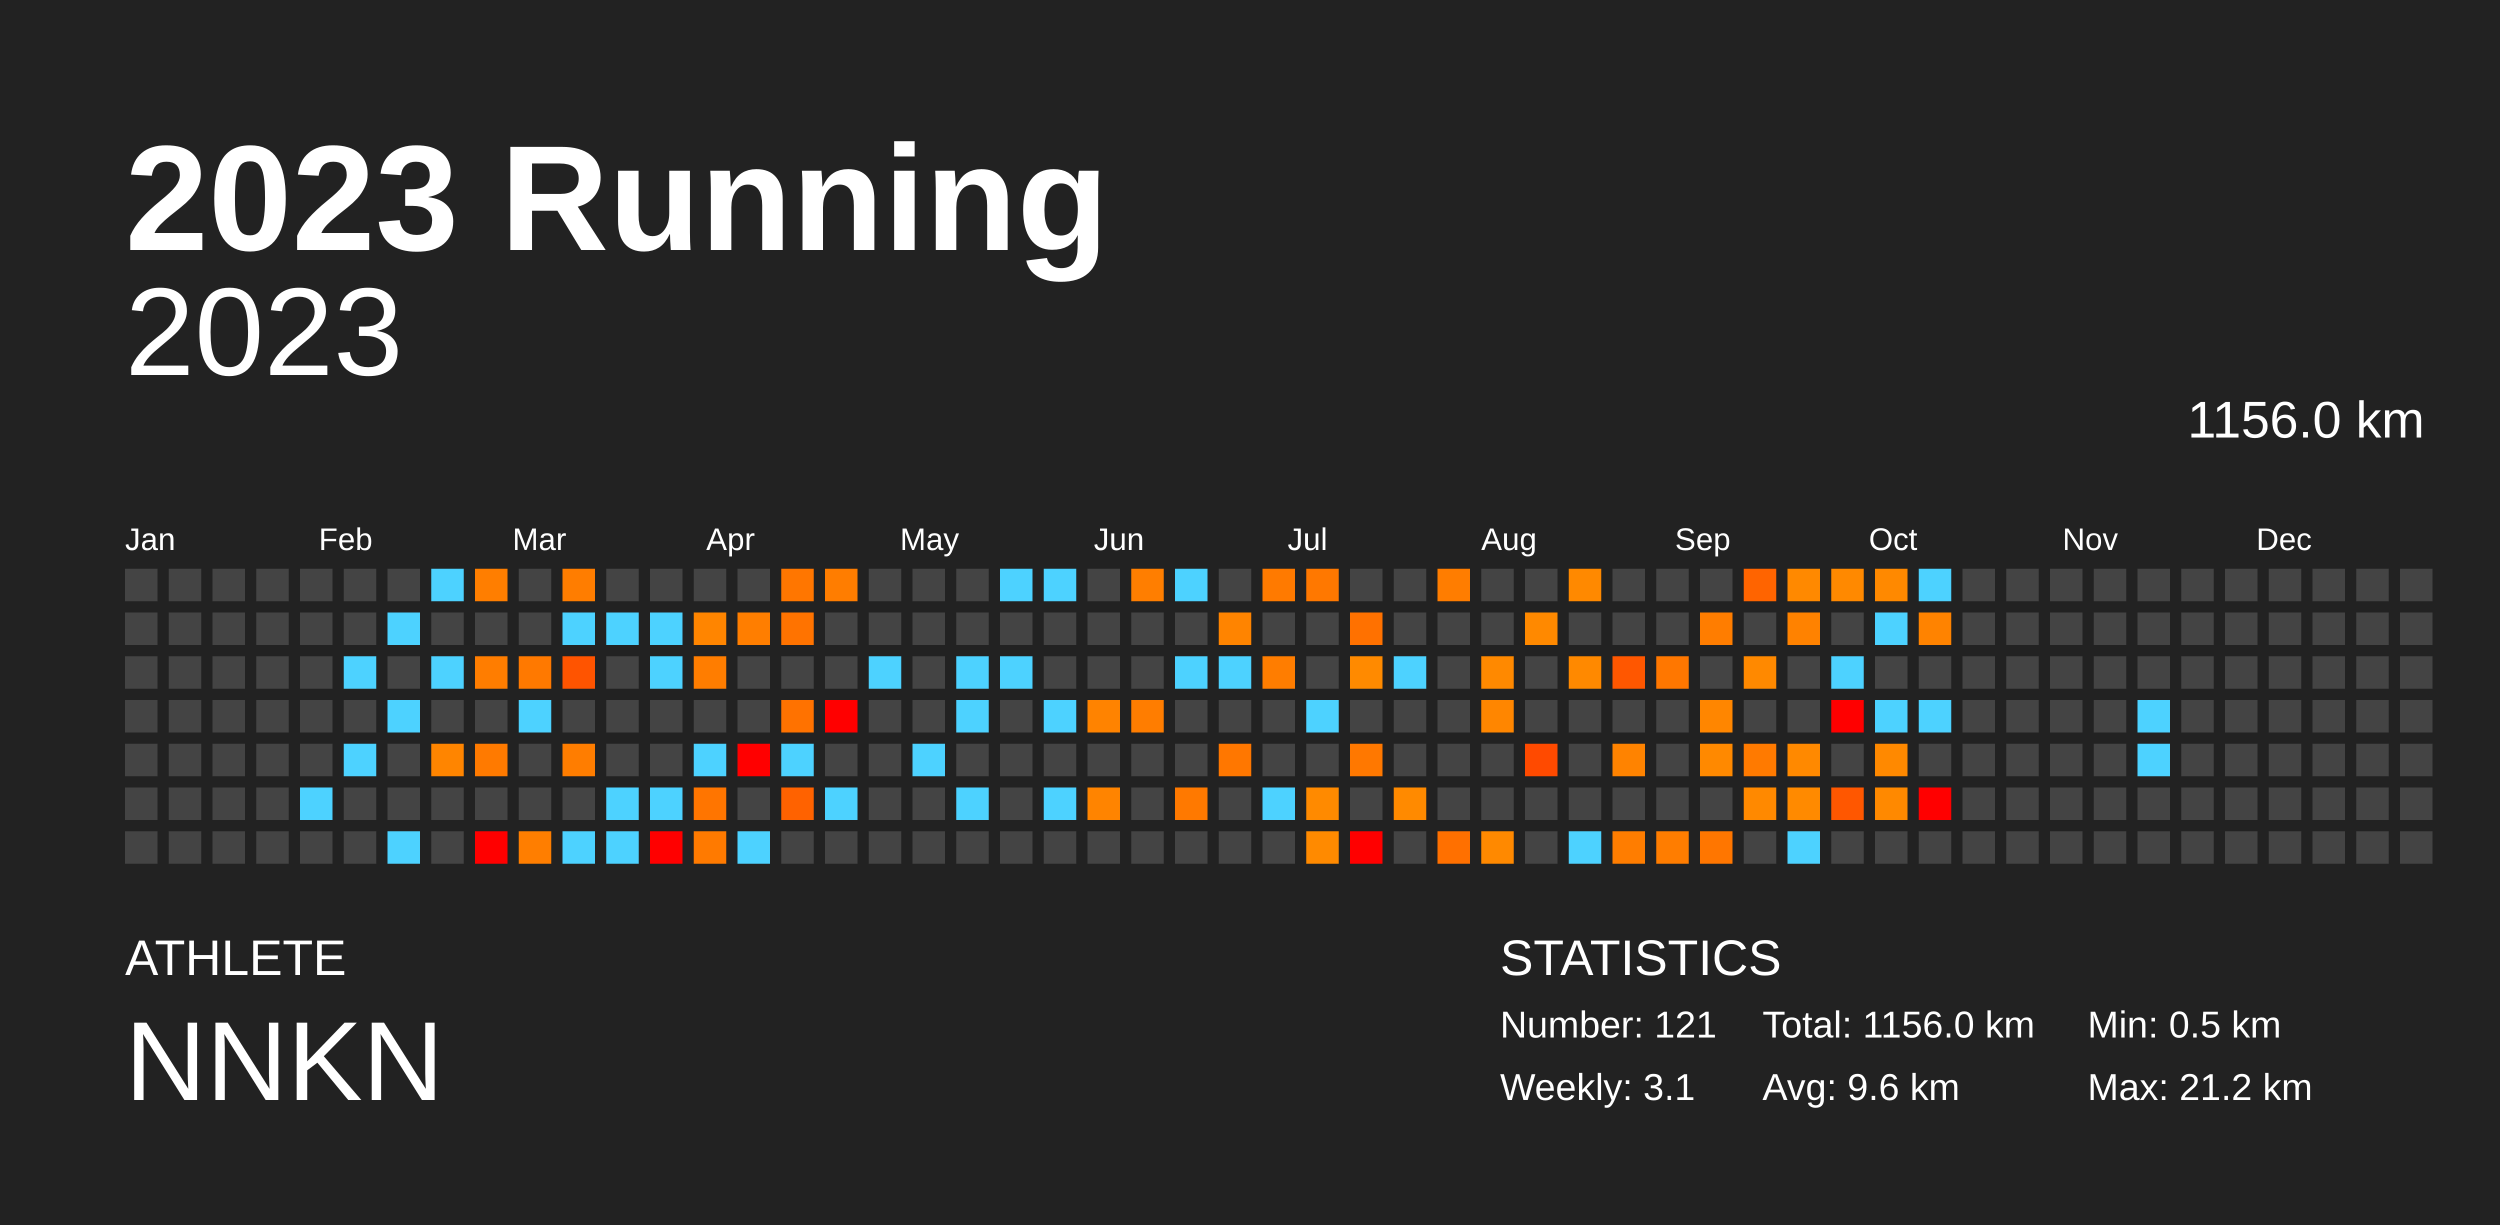
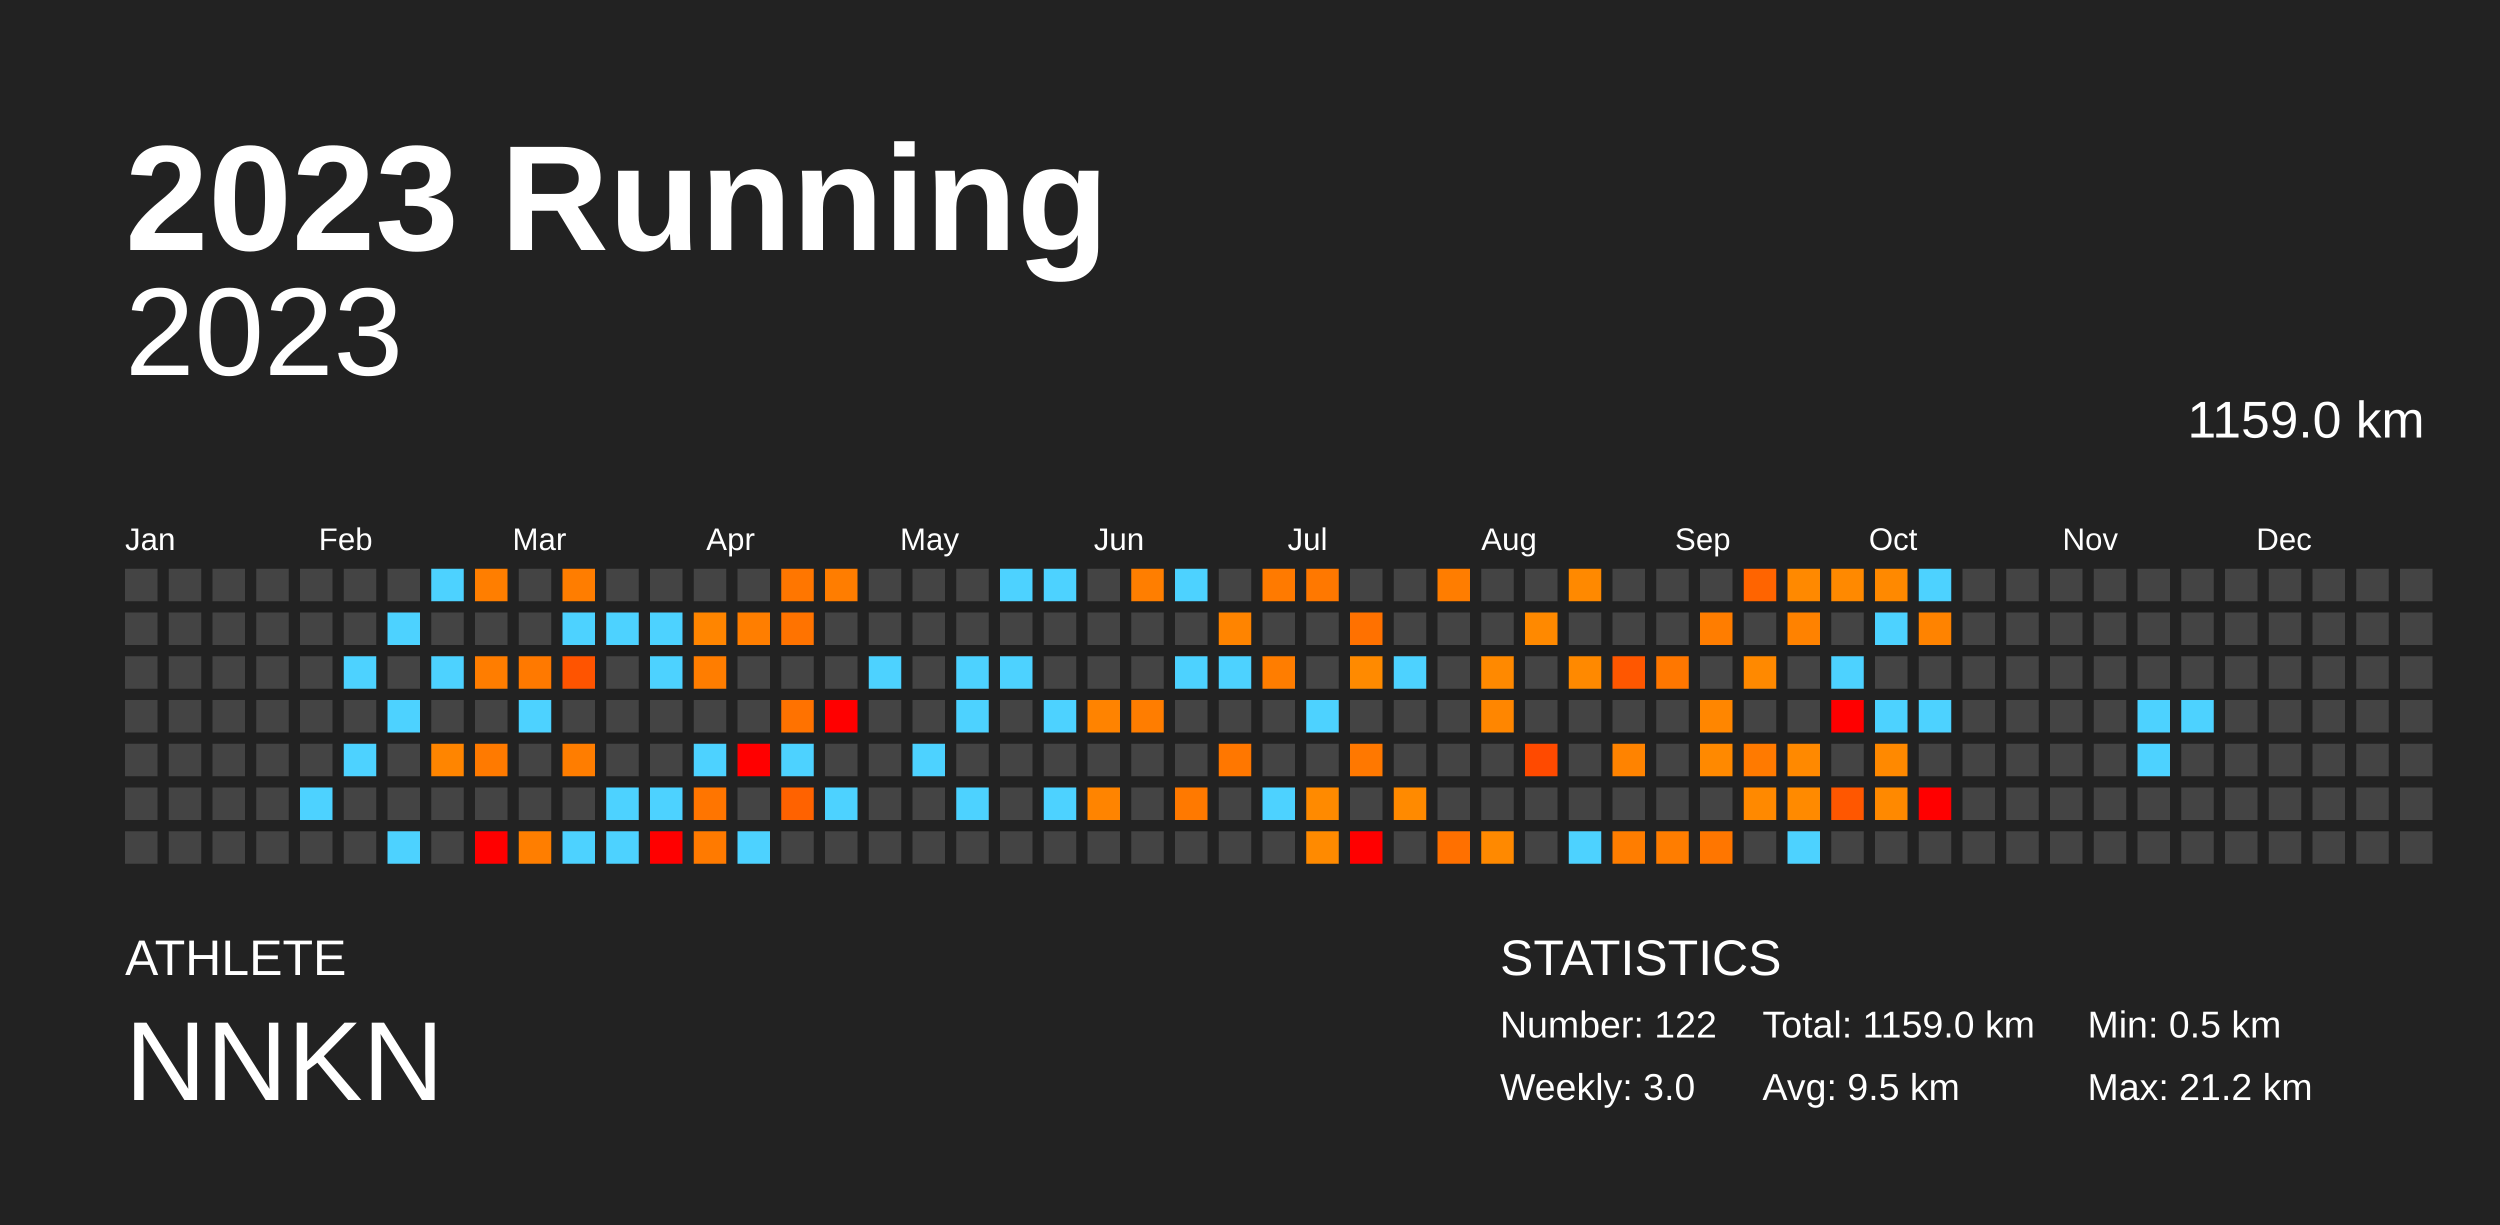
<svg xmlns="http://www.w3.org/2000/svg" baseProfile="full" height="98mm" version="1.1" viewBox="0,0,200,98" width="200mm">
  <defs />
  <rect fill="#222222" height="98" width="200" x="0" y="0" />
  <text fill="#FFFFFF" style="font-size:12px; font-family:Arial; font-weight:bold;" x="10" y="20">2023 Running</text>
  <text fill="#FFFFFF" style="font-size:4px; font-family:Arial" x="10" y="78">ATHLETE</text>
  <text fill="#FFFFFF" style="font-size:9px; font-family:Arial" x="10" y="88">NNKN</text>
  <text fill="#FFFFFF" style="font-size:4px; font-family:Arial" x="120" y="78">STATISTICS</text>
-   <text fill="#FFFFFF" style="font-size:3px; font-family:Arial" x="120" y="83">Number: 121</text>
-   <text fill="#FFFFFF" style="font-size:3px; font-family:Arial" x="120" y="88">Weekly: 3.1</text>
-   <text fill="#FFFFFF" style="font-size:3px; font-family:Arial" x="141" y="83">Total: 1156.0 km</text>
-   <text fill="#FFFFFF" style="font-size:3px; font-family:Arial" x="141" y="88">Avg: 9.6 km</text>
+   <text fill="#FFFFFF" style="font-size:3px; font-family:Arial" x="120" y="83">Number: 122</text>
+   <text fill="#FFFFFF" style="font-size:3px; font-family:Arial" x="120" y="88">Weekly: 3.0</text>
+   <text fill="#FFFFFF" style="font-size:3px; font-family:Arial" x="141" y="83">Total: 1159.0 km</text>
+   <text fill="#FFFFFF" style="font-size:3px; font-family:Arial" x="141" y="88">Avg: 9.5 km</text>
  <text fill="#FFFFFF" style="font-size:3px; font-family:Arial" x="167" y="83">Min: 0.5 km</text>
  <text fill="#FFFFFF" style="font-size:3px; font-family:Arial" x="167" y="88">Max: 21.2 km</text>
  <text alignment-baseline="hanging" fill="#FFFFFF" style="font-size:10.0px; font-family:Arial;" x="10" y="30">2023</text>
-   <text alignment-baseline="hanging" fill="#FFFFFF" style="font-size:4.125px; font-family:Arial;" x="175" y="35">1156.0 km</text>
+   <text alignment-baseline="hanging" fill="#FFFFFF" style="font-size:4.125px; font-family:Arial;" x="175" y="35">1159.0 km</text>
  <text fill="#FFFFFF" style="font-size:2.5px; font-family:Arial" x="10.0" y="44">Jan</text>
  <text fill="#FFFFFF" style="font-size:2.5px; font-family:Arial" x="25.5" y="44">Feb</text>
  <text fill="#FFFFFF" style="font-size:2.5px; font-family:Arial" x="41.0" y="44">Mar</text>
  <text fill="#FFFFFF" style="font-size:2.5px; font-family:Arial" x="56.5" y="44">Apr</text>
  <text fill="#FFFFFF" style="font-size:2.5px; font-family:Arial" x="72.0" y="44">May</text>
  <text fill="#FFFFFF" style="font-size:2.5px; font-family:Arial" x="87.5" y="44">Jun</text>
  <text fill="#FFFFFF" style="font-size:2.5px; font-family:Arial" x="103.0" y="44">Jul</text>
  <text fill="#FFFFFF" style="font-size:2.5px; font-family:Arial" x="118.5" y="44">Aug</text>
  <text fill="#FFFFFF" style="font-size:2.5px; font-family:Arial" x="134.0" y="44">Sep</text>
  <text fill="#FFFFFF" style="font-size:2.5px; font-family:Arial" x="149.5" y="44">Oct</text>
  <text fill="#FFFFFF" style="font-size:2.5px; font-family:Arial" x="165.0" y="44">Nov</text>
  <text fill="#FFFFFF" style="font-size:2.5px; font-family:Arial" x="180.5" y="44">Dec</text>
  <rect fill="#444444" height="2.6" width="2.6" x="10.0" y="45.5" />
  <rect fill="#444444" height="2.6" width="2.6" x="10.0" y="49.0" />
  <rect fill="#444444" height="2.6" width="2.6" x="10.0" y="52.5" />
  <rect fill="#444444" height="2.6" width="2.6" x="10.0" y="56.0" />
  <rect fill="#444444" height="2.6" width="2.6" x="10.0" y="59.5" />
  <rect fill="#444444" height="2.6" width="2.6" x="10.0" y="63.0" />
  <rect fill="#444444" height="2.6" width="2.6" x="10.0" y="66.5" />
  <rect fill="#444444" height="2.6" width="2.6" x="13.5" y="45.5" />
  <rect fill="#444444" height="2.6" width="2.6" x="13.5" y="49.0" />
  <rect fill="#444444" height="2.6" width="2.6" x="13.5" y="52.5" />
  <rect fill="#444444" height="2.6" width="2.6" x="13.5" y="56.0" />
  <rect fill="#444444" height="2.6" width="2.6" x="13.5" y="59.5" />
  <rect fill="#444444" height="2.6" width="2.6" x="13.5" y="63.0" />
  <rect fill="#444444" height="2.6" width="2.6" x="13.5" y="66.5" />
  <rect fill="#444444" height="2.6" width="2.6" x="17.0" y="45.5" />
  <rect fill="#444444" height="2.6" width="2.6" x="17.0" y="49.0" />
  <rect fill="#444444" height="2.6" width="2.6" x="17.0" y="52.5" />
  <rect fill="#444444" height="2.6" width="2.6" x="17.0" y="56.0" />
  <rect fill="#444444" height="2.6" width="2.6" x="17.0" y="59.5" />
  <rect fill="#444444" height="2.6" width="2.6" x="17.0" y="63.0" />
  <rect fill="#444444" height="2.6" width="2.6" x="17.0" y="66.5" />
  <rect fill="#444444" height="2.6" width="2.6" x="20.5" y="45.5" />
  <rect fill="#444444" height="2.6" width="2.6" x="20.5" y="49.0" />
  <rect fill="#444444" height="2.6" width="2.6" x="20.5" y="52.5" />
  <rect fill="#444444" height="2.6" width="2.6" x="20.5" y="56.0" />
  <rect fill="#444444" height="2.6" width="2.6" x="20.5" y="59.5" />
  <rect fill="#444444" height="2.6" width="2.6" x="20.5" y="63.0" />
  <rect fill="#444444" height="2.6" width="2.6" x="20.5" y="66.5" />
  <rect fill="#444444" height="2.6" width="2.6" x="24.0" y="45.5" />
  <rect fill="#444444" height="2.6" width="2.6" x="24.0" y="49.0" />
  <rect fill="#444444" height="2.6" width="2.6" x="24.0" y="52.5" />
  <rect fill="#444444" height="2.6" width="2.6" x="24.0" y="56.0" />
  <rect fill="#444444" height="2.6" width="2.6" x="24.0" y="59.5" />
  <rect fill="#4dd2ff" height="2.6" width="2.6" x="24.0" y="63.0" />
  <rect fill="#444444" height="2.6" width="2.6" x="24.0" y="66.5" />
  <rect fill="#444444" height="2.6" width="2.6" x="27.5" y="45.5" />
  <rect fill="#444444" height="2.6" width="2.6" x="27.5" y="49.0" />
  <rect fill="#4dd2ff" height="2.6" width="2.6" x="27.5" y="52.5" />
  <rect fill="#444444" height="2.6" width="2.6" x="27.5" y="56.0" />
  <rect fill="#4dd2ff" height="2.6" width="2.6" x="27.5" y="59.5" />
  <rect fill="#444444" height="2.6" width="2.6" x="27.5" y="63.0" />
  <rect fill="#444444" height="2.6" width="2.6" x="27.5" y="66.5" />
  <rect fill="#444444" height="2.6" width="2.6" x="31.0" y="45.5" />
  <rect fill="#4dd2ff" height="2.6" width="2.6" x="31.0" y="49.0" />
  <rect fill="#444444" height="2.6" width="2.6" x="31.0" y="52.5" />
  <rect fill="#4dd2ff" height="2.6" width="2.6" x="31.0" y="56.0" />
  <rect fill="#444444" height="2.6" width="2.6" x="31.0" y="59.5" />
  <rect fill="#444444" height="2.6" width="2.6" x="31.0" y="63.0" />
  <rect fill="#4dd2ff" height="2.6" width="2.6" x="31.0" y="66.5" />
  <rect fill="#4dd2ff" height="2.6" width="2.6" x="34.5" y="45.5" />
  <rect fill="#444444" height="2.6" width="2.6" x="34.5" y="49.0" />
  <rect fill="#4dd2ff" height="2.6" width="2.6" x="34.5" y="52.5" />
  <rect fill="#444444" height="2.6" width="2.6" x="34.5" y="56.0" />
  <rect fill="#ff8500" height="2.6" width="2.6" x="34.5" y="59.5" />
  <rect fill="#444444" height="2.6" width="2.6" x="34.5" y="63.0" />
  <rect fill="#444444" height="2.6" width="2.6" x="34.5" y="66.5" />
  <rect fill="#ff7e00" height="2.6" width="2.6" x="38.0" y="45.5" />
  <rect fill="#444444" height="2.6" width="2.6" x="38.0" y="49.0" />
  <rect fill="#ff7d00" height="2.6" width="2.6" x="38.0" y="52.5" />
  <rect fill="#444444" height="2.6" width="2.6" x="38.0" y="56.0" />
  <rect fill="#ff7a00" height="2.6" width="2.6" x="38.0" y="59.5" />
  <rect fill="#444444" height="2.6" width="2.6" x="38.0" y="63.0" />
  <rect fill="red" height="2.6" width="2.6" x="38.0" y="66.5" />
  <rect fill="#444444" height="2.6" width="2.6" x="41.5" y="45.5" />
  <rect fill="#444444" height="2.6" width="2.6" x="41.5" y="49.0" />
  <rect fill="#ff7900" height="2.6" width="2.6" x="41.5" y="52.5" />
  <rect fill="#4dd2ff" height="2.6" width="2.6" x="41.5" y="56.0" />
  <rect fill="#444444" height="2.6" width="2.6" x="41.5" y="59.5" />
  <rect fill="#444444" height="2.6" width="2.6" x="41.5" y="63.0" />
  <rect fill="#ff7e00" height="2.6" width="2.6" x="41.5" y="66.5" />
  <rect fill="#ff7d00" height="2.6" width="2.6" x="45.0" y="45.5" />
  <rect fill="#4dd2ff" height="2.6" width="2.6" x="45.0" y="49.0" />
  <rect fill="#ff5400" height="2.6" width="2.6" x="45.0" y="52.5" />
  <rect fill="#444444" height="2.6" width="2.6" x="45.0" y="56.0" />
  <rect fill="#ff7d00" height="2.6" width="2.6" x="45.0" y="59.5" />
  <rect fill="#444444" height="2.6" width="2.6" x="45.0" y="63.0" />
  <rect fill="#4dd2ff" height="2.6" width="2.6" x="45.0" y="66.5" />
  <rect fill="#444444" height="2.6" width="2.6" x="48.5" y="45.5" />
  <rect fill="#4dd2ff" height="2.6" width="2.6" x="48.5" y="49.0" />
  <rect fill="#444444" height="2.6" width="2.6" x="48.5" y="52.5" />
  <rect fill="#444444" height="2.6" width="2.6" x="48.5" y="56.0" />
  <rect fill="#444444" height="2.6" width="2.6" x="48.5" y="59.5" />
  <rect fill="#4dd2ff" height="2.6" width="2.6" x="48.5" y="63.0" />
  <rect fill="#4dd2ff" height="2.6" width="2.6" x="48.5" y="66.5" />
  <rect fill="#444444" height="2.6" width="2.6" x="52.0" y="45.5" />
  <rect fill="#4dd2ff" height="2.6" width="2.6" x="52.0" y="49.0" />
  <rect fill="#4dd2ff" height="2.6" width="2.6" x="52.0" y="52.5" />
  <rect fill="#444444" height="2.6" width="2.6" x="52.0" y="56.0" />
  <rect fill="#444444" height="2.6" width="2.6" x="52.0" y="59.5" />
  <rect fill="#4dd2ff" height="2.6" width="2.6" x="52.0" y="63.0" />
  <rect fill="red" height="2.6" width="2.6" x="52.0" y="66.5" />
  <rect fill="#444444" height="2.6" width="2.6" x="55.5" y="45.5" />
  <rect fill="#ff8500" height="2.6" width="2.6" x="55.5" y="49.0" />
  <rect fill="#ff7d00" height="2.6" width="2.6" x="55.5" y="52.5" />
  <rect fill="#444444" height="2.6" width="2.6" x="55.5" y="56.0" />
  <rect fill="#4dd2ff" height="2.6" width="2.6" x="55.5" y="59.5" />
  <rect fill="#ff7500" height="2.6" width="2.6" x="55.5" y="63.0" />
  <rect fill="#ff7a00" height="2.6" width="2.6" x="55.5" y="66.5" />
  <rect fill="#444444" height="2.6" width="2.6" x="59.0" y="45.5" />
  <rect fill="#ff7e00" height="2.6" width="2.6" x="59.0" y="49.0" />
  <rect fill="#444444" height="2.6" width="2.6" x="59.0" y="52.5" />
  <rect fill="#444444" height="2.6" width="2.6" x="59.0" y="56.0" />
  <rect fill="red" height="2.6" width="2.6" x="59.0" y="59.5" />
  <rect fill="#444444" height="2.6" width="2.6" x="59.0" y="63.0" />
  <rect fill="#4dd2ff" height="2.6" width="2.6" x="59.0" y="66.5" />
  <rect fill="#ff7600" height="2.6" width="2.6" x="62.5" y="45.5" />
  <rect fill="#ff7300" height="2.6" width="2.6" x="62.5" y="49.0" />
  <rect fill="#444444" height="2.6" width="2.6" x="62.5" y="52.5" />
  <rect fill="#ff7200" height="2.6" width="2.6" x="62.5" y="56.0" />
  <rect fill="#4dd2ff" height="2.6" width="2.6" x="62.5" y="59.5" />
  <rect fill="#ff6200" height="2.6" width="2.6" x="62.5" y="63.0" />
  <rect fill="#444444" height="2.6" width="2.6" x="62.5" y="66.5" />
  <rect fill="#ff7d00" height="2.6" width="2.6" x="66.0" y="45.5" />
  <rect fill="#444444" height="2.6" width="2.6" x="66.0" y="49.0" />
  <rect fill="#444444" height="2.6" width="2.6" x="66.0" y="52.5" />
  <rect fill="red" height="2.6" width="2.6" x="66.0" y="56.0" />
  <rect fill="#444444" height="2.6" width="2.6" x="66.0" y="59.5" />
  <rect fill="#4dd2ff" height="2.6" width="2.6" x="66.0" y="63.0" />
  <rect fill="#444444" height="2.6" width="2.6" x="66.0" y="66.5" />
  <rect fill="#444444" height="2.6" width="2.6" x="69.5" y="45.5" />
  <rect fill="#444444" height="2.6" width="2.6" x="69.5" y="49.0" />
  <rect fill="#4dd2ff" height="2.6" width="2.6" x="69.5" y="52.5" />
  <rect fill="#444444" height="2.6" width="2.6" x="69.5" y="56.0" />
  <rect fill="#444444" height="2.6" width="2.6" x="69.5" y="59.5" />
  <rect fill="#444444" height="2.6" width="2.6" x="69.5" y="63.0" />
  <rect fill="#444444" height="2.6" width="2.6" x="69.5" y="66.5" />
  <rect fill="#444444" height="2.6" width="2.6" x="73.0" y="45.5" />
  <rect fill="#444444" height="2.6" width="2.6" x="73.0" y="49.0" />
  <rect fill="#444444" height="2.6" width="2.6" x="73.0" y="52.5" />
  <rect fill="#444444" height="2.6" width="2.6" x="73.0" y="56.0" />
  <rect fill="#4dd2ff" height="2.6" width="2.6" x="73.0" y="59.5" />
  <rect fill="#444444" height="2.6" width="2.6" x="73.0" y="63.0" />
  <rect fill="#444444" height="2.6" width="2.6" x="73.0" y="66.5" />
  <rect fill="#444444" height="2.6" width="2.6" x="76.5" y="45.5" />
  <rect fill="#444444" height="2.6" width="2.6" x="76.5" y="49.0" />
  <rect fill="#4dd2ff" height="2.6" width="2.6" x="76.5" y="52.5" />
  <rect fill="#4dd2ff" height="2.6" width="2.6" x="76.5" y="56.0" />
  <rect fill="#444444" height="2.6" width="2.6" x="76.5" y="59.5" />
  <rect fill="#4dd2ff" height="2.6" width="2.6" x="76.5" y="63.0" />
  <rect fill="#444444" height="2.6" width="2.6" x="76.5" y="66.5" />
  <rect fill="#4dd2ff" height="2.6" width="2.6" x="80.0" y="45.5" />
  <rect fill="#444444" height="2.6" width="2.6" x="80.0" y="49.0" />
  <rect fill="#4dd2ff" height="2.6" width="2.6" x="80.0" y="52.5" />
  <rect fill="#444444" height="2.6" width="2.6" x="80.0" y="56.0" />
  <rect fill="#444444" height="2.6" width="2.6" x="80.0" y="59.5" />
  <rect fill="#444444" height="2.6" width="2.6" x="80.0" y="63.0" />
  <rect fill="#444444" height="2.6" width="2.6" x="80.0" y="66.5" />
  <rect fill="#4dd2ff" height="2.6" width="2.6" x="83.5" y="45.5" />
  <rect fill="#444444" height="2.6" width="2.6" x="83.5" y="49.0" />
  <rect fill="#444444" height="2.6" width="2.6" x="83.5" y="52.5" />
  <rect fill="#4dd2ff" height="2.6" width="2.6" x="83.5" y="56.0" />
  <rect fill="#444444" height="2.6" width="2.6" x="83.5" y="59.5" />
  <rect fill="#4dd2ff" height="2.6" width="2.6" x="83.5" y="63.0" />
  <rect fill="#444444" height="2.6" width="2.6" x="83.5" y="66.5" />
  <rect fill="#444444" height="2.6" width="2.6" x="87.0" y="45.5" />
  <rect fill="#444444" height="2.6" width="2.6" x="87.0" y="49.0" />
  <rect fill="#444444" height="2.6" width="2.6" x="87.0" y="52.5" />
  <rect fill="#ff8300" height="2.6" width="2.6" x="87.0" y="56.0" />
  <rect fill="#444444" height="2.6" width="2.6" x="87.0" y="59.5" />
  <rect fill="#ff8400" height="2.6" width="2.6" x="87.0" y="63.0" />
  <rect fill="#444444" height="2.6" width="2.6" x="87.0" y="66.5" />
  <rect fill="#ff7e00" height="2.6" width="2.6" x="90.5" y="45.5" />
  <rect fill="#444444" height="2.6" width="2.6" x="90.5" y="49.0" />
  <rect fill="#444444" height="2.6" width="2.6" x="90.5" y="52.5" />
  <rect fill="#ff7d00" height="2.6" width="2.6" x="90.5" y="56.0" />
  <rect fill="#444444" height="2.6" width="2.6" x="90.5" y="59.5" />
  <rect fill="#444444" height="2.6" width="2.6" x="90.5" y="63.0" />
  <rect fill="#444444" height="2.6" width="2.6" x="90.5" y="66.5" />
  <rect fill="#4dd2ff" height="2.6" width="2.6" x="94.0" y="45.5" />
  <rect fill="#444444" height="2.6" width="2.6" x="94.0" y="49.0" />
  <rect fill="#4dd2ff" height="2.6" width="2.6" x="94.0" y="52.5" />
  <rect fill="#444444" height="2.6" width="2.6" x="94.0" y="56.0" />
  <rect fill="#444444" height="2.6" width="2.6" x="94.0" y="59.5" />
  <rect fill="#ff7900" height="2.6" width="2.6" x="94.0" y="63.0" />
  <rect fill="#444444" height="2.6" width="2.6" x="94.0" y="66.5" />
  <rect fill="#444444" height="2.6" width="2.6" x="97.5" y="45.5" />
  <rect fill="#ff8400" height="2.6" width="2.6" x="97.5" y="49.0" />
  <rect fill="#4dd2ff" height="2.6" width="2.6" x="97.5" y="52.5" />
  <rect fill="#444444" height="2.6" width="2.6" x="97.5" y="56.0" />
  <rect fill="#ff7700" height="2.6" width="2.6" x="97.5" y="59.5" />
  <rect fill="#444444" height="2.6" width="2.6" x="97.5" y="63.0" />
  <rect fill="#444444" height="2.6" width="2.6" x="97.5" y="66.5" />
  <rect fill="#ff7a00" height="2.6" width="2.6" x="101.0" y="45.5" />
  <rect fill="#444444" height="2.6" width="2.6" x="101.0" y="49.0" />
  <rect fill="#ff7d00" height="2.6" width="2.6" x="101.0" y="52.5" />
  <rect fill="#444444" height="2.6" width="2.6" x="101.0" y="56.0" />
  <rect fill="#444444" height="2.6" width="2.6" x="101.0" y="59.5" />
  <rect fill="#4dd2ff" height="2.6" width="2.6" x="101.0" y="63.0" />
  <rect fill="#444444" height="2.6" width="2.6" x="101.0" y="66.5" />
  <rect fill="#ff7800" height="2.6" width="2.6" x="104.5" y="45.5" />
  <rect fill="#444444" height="2.6" width="2.6" x="104.5" y="49.0" />
  <rect fill="#444444" height="2.6" width="2.6" x="104.5" y="52.5" />
  <rect fill="#4dd2ff" height="2.6" width="2.6" x="104.5" y="56.0" />
  <rect fill="#444444" height="2.6" width="2.6" x="104.5" y="59.5" />
  <rect fill="#ff8a00" height="2.6" width="2.6" x="104.5" y="63.0" />
  <rect fill="#ff8a00" height="2.6" width="2.6" x="104.5" y="66.5" />
  <rect fill="#444444" height="2.6" width="2.6" x="108.0" y="45.5" />
  <rect fill="#ff7100" height="2.6" width="2.6" x="108.0" y="49.0" />
  <rect fill="#ff8a00" height="2.6" width="2.6" x="108.0" y="52.5" />
  <rect fill="#444444" height="2.6" width="2.6" x="108.0" y="56.0" />
  <rect fill="#ff7800" height="2.6" width="2.6" x="108.0" y="59.5" />
  <rect fill="#444444" height="2.6" width="2.6" x="108.0" y="63.0" />
  <rect fill="red" height="2.6" width="2.6" x="108.0" y="66.5" />
  <rect fill="#444444" height="2.6" width="2.6" x="111.5" y="45.5" />
  <rect fill="#444444" height="2.6" width="2.6" x="111.5" y="49.0" />
  <rect fill="#4dd2ff" height="2.6" width="2.6" x="111.5" y="52.5" />
  <rect fill="#444444" height="2.6" width="2.6" x="111.5" y="56.0" />
  <rect fill="#444444" height="2.6" width="2.6" x="111.5" y="59.5" />
  <rect fill="#ff8a00" height="2.6" width="2.6" x="111.5" y="63.0" />
  <rect fill="#444444" height="2.6" width="2.6" x="111.5" y="66.5" />
  <rect fill="#ff7d00" height="2.6" width="2.6" x="115.0" y="45.5" />
  <rect fill="#444444" height="2.6" width="2.6" x="115.0" y="49.0" />
  <rect fill="#444444" height="2.6" width="2.6" x="115.0" y="52.5" />
  <rect fill="#444444" height="2.6" width="2.6" x="115.0" y="56.0" />
  <rect fill="#444444" height="2.6" width="2.6" x="115.0" y="59.5" />
  <rect fill="#444444" height="2.6" width="2.6" x="115.0" y="63.0" />
  <rect fill="#ff7000" height="2.6" width="2.6" x="115.0" y="66.5" />
  <rect fill="#444444" height="2.6" width="2.6" x="118.5" y="45.5" />
  <rect fill="#444444" height="2.6" width="2.6" x="118.5" y="49.0" />
  <rect fill="#ff8900" height="2.6" width="2.6" x="118.5" y="52.5" />
  <rect fill="#ff8600" height="2.6" width="2.6" x="118.5" y="56.0" />
  <rect fill="#444444" height="2.6" width="2.6" x="118.5" y="59.5" />
  <rect fill="#444444" height="2.6" width="2.6" x="118.5" y="63.0" />
  <rect fill="#ff8900" height="2.6" width="2.6" x="118.5" y="66.5" />
  <rect fill="#444444" height="2.6" width="2.6" x="122.0" y="45.5" />
  <rect fill="#ff8900" height="2.6" width="2.6" x="122.0" y="49.0" />
  <rect fill="#444444" height="2.6" width="2.6" x="122.0" y="52.5" />
  <rect fill="#444444" height="2.6" width="2.6" x="122.0" y="56.0" />
  <rect fill="#ff4a00" height="2.6" width="2.6" x="122.0" y="59.5" />
  <rect fill="#444444" height="2.6" width="2.6" x="122.0" y="63.0" />
  <rect fill="#444444" height="2.6" width="2.6" x="122.0" y="66.5" />
  <rect fill="#ff8900" height="2.6" width="2.6" x="125.5" y="45.5" />
  <rect fill="#444444" height="2.6" width="2.6" x="125.5" y="49.0" />
  <rect fill="#ff8900" height="2.6" width="2.6" x="125.5" y="52.5" />
  <rect fill="#444444" height="2.6" width="2.6" x="125.5" y="56.0" />
  <rect fill="#444444" height="2.6" width="2.6" x="125.5" y="59.5" />
  <rect fill="#444444" height="2.6" width="2.6" x="125.5" y="63.0" />
  <rect fill="#4dd2ff" height="2.6" width="2.6" x="125.5" y="66.5" />
  <rect fill="#444444" height="2.6" width="2.6" x="129.0" y="45.5" />
  <rect fill="#444444" height="2.6" width="2.6" x="129.0" y="49.0" />
  <rect fill="#ff5700" height="2.6" width="2.6" x="129.0" y="52.5" />
  <rect fill="#444444" height="2.6" width="2.6" x="129.0" y="56.0" />
  <rect fill="#ff8300" height="2.6" width="2.6" x="129.0" y="59.5" />
  <rect fill="#444444" height="2.6" width="2.6" x="129.0" y="63.0" />
  <rect fill="#ff7d00" height="2.6" width="2.6" x="129.0" y="66.5" />
  <rect fill="#444444" height="2.6" width="2.6" x="132.5" y="45.5" />
  <rect fill="#444444" height="2.6" width="2.6" x="132.5" y="49.0" />
  <rect fill="#ff7700" height="2.6" width="2.6" x="132.5" y="52.5" />
  <rect fill="#444444" height="2.6" width="2.6" x="132.5" y="56.0" />
  <rect fill="#444444" height="2.6" width="2.6" x="132.5" y="59.5" />
  <rect fill="#444444" height="2.6" width="2.6" x="132.5" y="63.0" />
  <rect fill="#ff7d00" height="2.6" width="2.6" x="132.5" y="66.5" />
  <rect fill="#444444" height="2.6" width="2.6" x="136.0" y="45.5" />
  <rect fill="#ff7d00" height="2.6" width="2.6" x="136.0" y="49.0" />
  <rect fill="#444444" height="2.6" width="2.6" x="136.0" y="52.5" />
  <rect fill="#ff8600" height="2.6" width="2.6" x="136.0" y="56.0" />
  <rect fill="#ff8900" height="2.6" width="2.6" x="136.0" y="59.5" />
  <rect fill="#444444" height="2.6" width="2.6" x="136.0" y="63.0" />
  <rect fill="#ff7600" height="2.6" width="2.6" x="136.0" y="66.5" />
  <rect fill="#ff6400" height="2.6" width="2.6" x="139.5" y="45.5" />
  <rect fill="#444444" height="2.6" width="2.6" x="139.5" y="49.0" />
  <rect fill="#ff8900" height="2.6" width="2.6" x="139.5" y="52.5" />
  <rect fill="#444444" height="2.6" width="2.6" x="139.5" y="56.0" />
  <rect fill="#ff7a00" height="2.6" width="2.6" x="139.5" y="59.5" />
  <rect fill="#ff8900" height="2.6" width="2.6" x="139.5" y="63.0" />
  <rect fill="#444444" height="2.6" width="2.6" x="139.5" y="66.5" />
  <rect fill="#ff8900" height="2.6" width="2.6" x="143.0" y="45.5" />
  <rect fill="#ff8200" height="2.6" width="2.6" x="143.0" y="49.0" />
  <rect fill="#444444" height="2.6" width="2.6" x="143.0" y="52.5" />
  <rect fill="#444444" height="2.6" width="2.6" x="143.0" y="56.0" />
  <rect fill="#ff8900" height="2.6" width="2.6" x="143.0" y="59.5" />
  <rect fill="#ff8a00" height="2.6" width="2.6" x="143.0" y="63.0" />
  <rect fill="#4dd2ff" height="2.6" width="2.6" x="143.0" y="66.5" />
  <rect fill="#ff8900" height="2.6" width="2.6" x="146.5" y="45.5" />
  <rect fill="#444444" height="2.6" width="2.6" x="146.5" y="49.0" />
  <rect fill="#4dd2ff" height="2.6" width="2.6" x="146.5" y="52.5" />
  <rect fill="red" height="2.6" width="2.6" x="146.5" y="56.0" />
  <rect fill="#444444" height="2.6" width="2.6" x="146.5" y="59.5" />
  <rect fill="#ff5700" height="2.6" width="2.6" x="146.5" y="63.0" />
  <rect fill="#444444" height="2.6" width="2.6" x="146.5" y="66.5" />
  <rect fill="#ff8900" height="2.6" width="2.6" x="150.0" y="45.5" />
  <rect fill="#4dd2ff" height="2.6" width="2.6" x="150.0" y="49.0" />
  <rect fill="#444444" height="2.6" width="2.6" x="150.0" y="52.5" />
  <rect fill="#4dd2ff" height="2.6" width="2.6" x="150.0" y="56.0" />
  <rect fill="#ff8900" height="2.6" width="2.6" x="150.0" y="59.5" />
  <rect fill="#ff8900" height="2.6" width="2.6" x="150.0" y="63.0" />
  <rect fill="#444444" height="2.6" width="2.6" x="150.0" y="66.5" />
  <rect fill="#4dd2ff" height="2.6" width="2.6" x="153.5" y="45.5" />
  <rect fill="#ff8300" height="2.6" width="2.6" x="153.5" y="49.0" />
  <rect fill="#444444" height="2.6" width="2.6" x="153.5" y="52.5" />
  <rect fill="#4dd2ff" height="2.6" width="2.6" x="153.5" y="56.0" />
  <rect fill="#444444" height="2.6" width="2.6" x="153.5" y="59.5" />
  <rect fill="red" height="2.6" width="2.6" x="153.5" y="63.0" />
  <rect fill="#444444" height="2.6" width="2.6" x="153.5" y="66.5" />
  <rect fill="#444444" height="2.6" width="2.6" x="157.0" y="45.5" />
  <rect fill="#444444" height="2.6" width="2.6" x="157.0" y="49.0" />
  <rect fill="#444444" height="2.6" width="2.6" x="157.0" y="52.5" />
  <rect fill="#444444" height="2.6" width="2.6" x="157.0" y="56.0" />
  <rect fill="#444444" height="2.6" width="2.6" x="157.0" y="59.5" />
  <rect fill="#444444" height="2.6" width="2.6" x="157.0" y="63.0" />
  <rect fill="#444444" height="2.6" width="2.6" x="157.0" y="66.5" />
  <rect fill="#444444" height="2.6" width="2.6" x="160.5" y="45.5" />
  <rect fill="#444444" height="2.6" width="2.6" x="160.5" y="49.0" />
  <rect fill="#444444" height="2.6" width="2.6" x="160.5" y="52.5" />
  <rect fill="#444444" height="2.6" width="2.6" x="160.5" y="56.0" />
  <rect fill="#444444" height="2.6" width="2.6" x="160.5" y="59.5" />
  <rect fill="#444444" height="2.6" width="2.6" x="160.5" y="63.0" />
  <rect fill="#444444" height="2.6" width="2.6" x="160.5" y="66.5" />
  <rect fill="#444444" height="2.6" width="2.6" x="164.0" y="45.5" />
  <rect fill="#444444" height="2.6" width="2.6" x="164.0" y="49.0" />
  <rect fill="#444444" height="2.6" width="2.6" x="164.0" y="52.5" />
  <rect fill="#444444" height="2.6" width="2.6" x="164.0" y="56.0" />
  <rect fill="#444444" height="2.6" width="2.6" x="164.0" y="59.5" />
  <rect fill="#444444" height="2.6" width="2.6" x="164.0" y="63.0" />
  <rect fill="#444444" height="2.6" width="2.6" x="164.0" y="66.5" />
  <rect fill="#444444" height="2.6" width="2.6" x="167.5" y="45.5" />
  <rect fill="#444444" height="2.6" width="2.6" x="167.5" y="49.0" />
  <rect fill="#444444" height="2.6" width="2.6" x="167.5" y="52.5" />
  <rect fill="#444444" height="2.6" width="2.6" x="167.5" y="56.0" />
  <rect fill="#444444" height="2.6" width="2.6" x="167.5" y="59.5" />
  <rect fill="#444444" height="2.6" width="2.6" x="167.5" y="63.0" />
  <rect fill="#444444" height="2.6" width="2.6" x="167.5" y="66.5" />
  <rect fill="#444444" height="2.6" width="2.6" x="171.0" y="45.5" />
  <rect fill="#444444" height="2.6" width="2.6" x="171.0" y="49.0" />
  <rect fill="#444444" height="2.6" width="2.6" x="171.0" y="52.5" />
  <rect fill="#4dd2ff" height="2.6" width="2.6" x="171.0" y="56.0" />
  <rect fill="#4dd2ff" height="2.6" width="2.6" x="171.0" y="59.5" />
  <rect fill="#444444" height="2.6" width="2.6" x="171.0" y="63.0" />
  <rect fill="#444444" height="2.6" width="2.6" x="171.0" y="66.5" />
  <rect fill="#444444" height="2.6" width="2.6" x="174.5" y="45.5" />
  <rect fill="#444444" height="2.6" width="2.6" x="174.5" y="49.0" />
  <rect fill="#444444" height="2.6" width="2.6" x="174.5" y="52.5" />
-   <rect fill="#444444" height="2.6" width="2.6" x="174.5" y="56.0" />
+   <rect fill="#4dd2ff" height="2.6" width="2.6" x="174.5" y="56.0" />
  <rect fill="#444444" height="2.6" width="2.6" x="174.5" y="59.5" />
  <rect fill="#444444" height="2.6" width="2.6" x="174.5" y="63.0" />
  <rect fill="#444444" height="2.6" width="2.6" x="174.5" y="66.5" />
  <rect fill="#444444" height="2.6" width="2.6" x="178.0" y="45.5" />
  <rect fill="#444444" height="2.6" width="2.6" x="178.0" y="49.0" />
  <rect fill="#444444" height="2.6" width="2.6" x="178.0" y="52.5" />
  <rect fill="#444444" height="2.6" width="2.6" x="178.0" y="56.0" />
  <rect fill="#444444" height="2.6" width="2.6" x="178.0" y="59.5" />
  <rect fill="#444444" height="2.6" width="2.6" x="178.0" y="63.0" />
  <rect fill="#444444" height="2.6" width="2.6" x="178.0" y="66.5" />
  <rect fill="#444444" height="2.6" width="2.6" x="181.5" y="45.5" />
  <rect fill="#444444" height="2.6" width="2.6" x="181.5" y="49.0" />
  <rect fill="#444444" height="2.6" width="2.6" x="181.5" y="52.5" />
  <rect fill="#444444" height="2.6" width="2.6" x="181.5" y="56.0" />
  <rect fill="#444444" height="2.6" width="2.6" x="181.5" y="59.5" />
  <rect fill="#444444" height="2.6" width="2.6" x="181.5" y="63.0" />
  <rect fill="#444444" height="2.6" width="2.6" x="181.5" y="66.5" />
  <rect fill="#444444" height="2.6" width="2.6" x="185.0" y="45.5" />
  <rect fill="#444444" height="2.6" width="2.6" x="185.0" y="49.0" />
  <rect fill="#444444" height="2.6" width="2.6" x="185.0" y="52.5" />
  <rect fill="#444444" height="2.6" width="2.6" x="185.0" y="56.0" />
  <rect fill="#444444" height="2.6" width="2.6" x="185.0" y="59.5" />
  <rect fill="#444444" height="2.6" width="2.6" x="185.0" y="63.0" />
  <rect fill="#444444" height="2.6" width="2.6" x="185.0" y="66.5" />
  <rect fill="#444444" height="2.6" width="2.6" x="188.5" y="45.5" />
  <rect fill="#444444" height="2.6" width="2.6" x="188.5" y="49.0" />
  <rect fill="#444444" height="2.6" width="2.6" x="188.5" y="52.5" />
  <rect fill="#444444" height="2.6" width="2.6" x="188.5" y="56.0" />
  <rect fill="#444444" height="2.6" width="2.6" x="188.5" y="59.5" />
  <rect fill="#444444" height="2.6" width="2.6" x="188.5" y="63.0" />
  <rect fill="#444444" height="2.6" width="2.6" x="188.5" y="66.5" />
  <rect fill="#444444" height="2.6" width="2.6" x="192.0" y="45.5" />
  <rect fill="#444444" height="2.6" width="2.6" x="192.0" y="49.0" />
  <rect fill="#444444" height="2.6" width="2.6" x="192.0" y="52.5" />
  <rect fill="#444444" height="2.6" width="2.6" x="192.0" y="56.0" />
  <rect fill="#444444" height="2.6" width="2.6" x="192.0" y="59.5" />
  <rect fill="#444444" height="2.6" width="2.6" x="192.0" y="63.0" />
  <rect fill="#444444" height="2.6" width="2.6" x="192.0" y="66.5" />
</svg>
